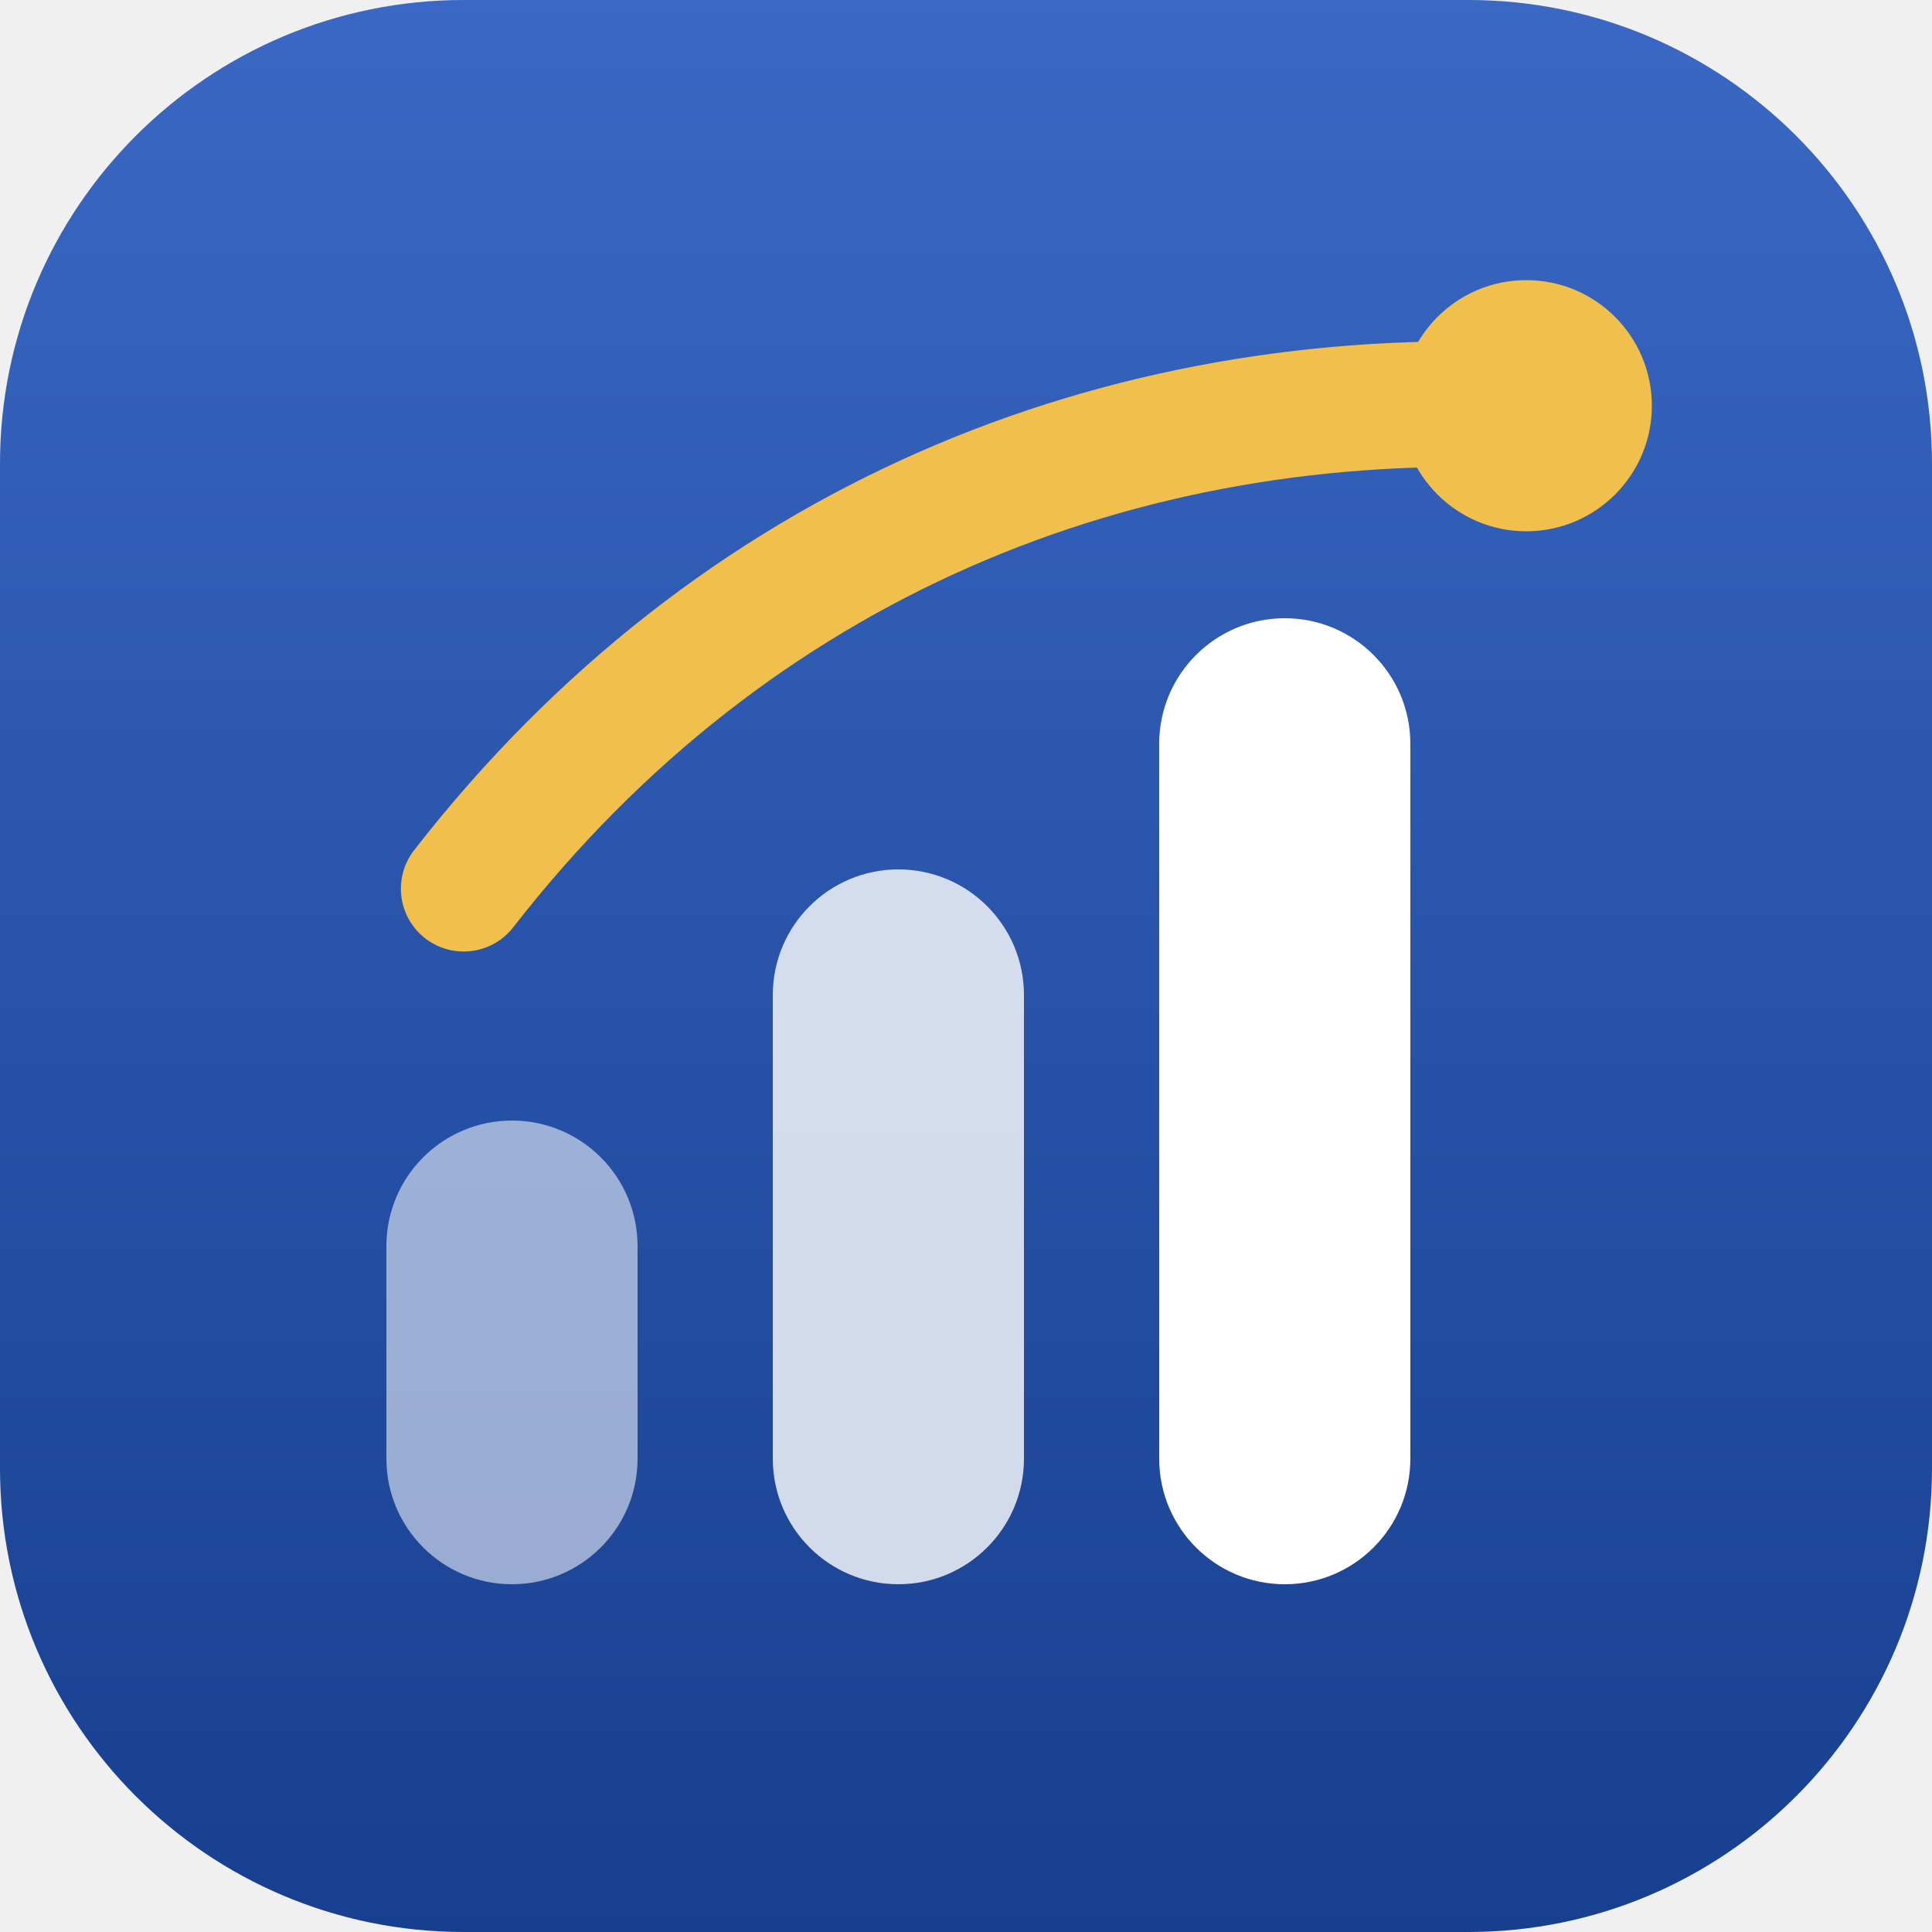
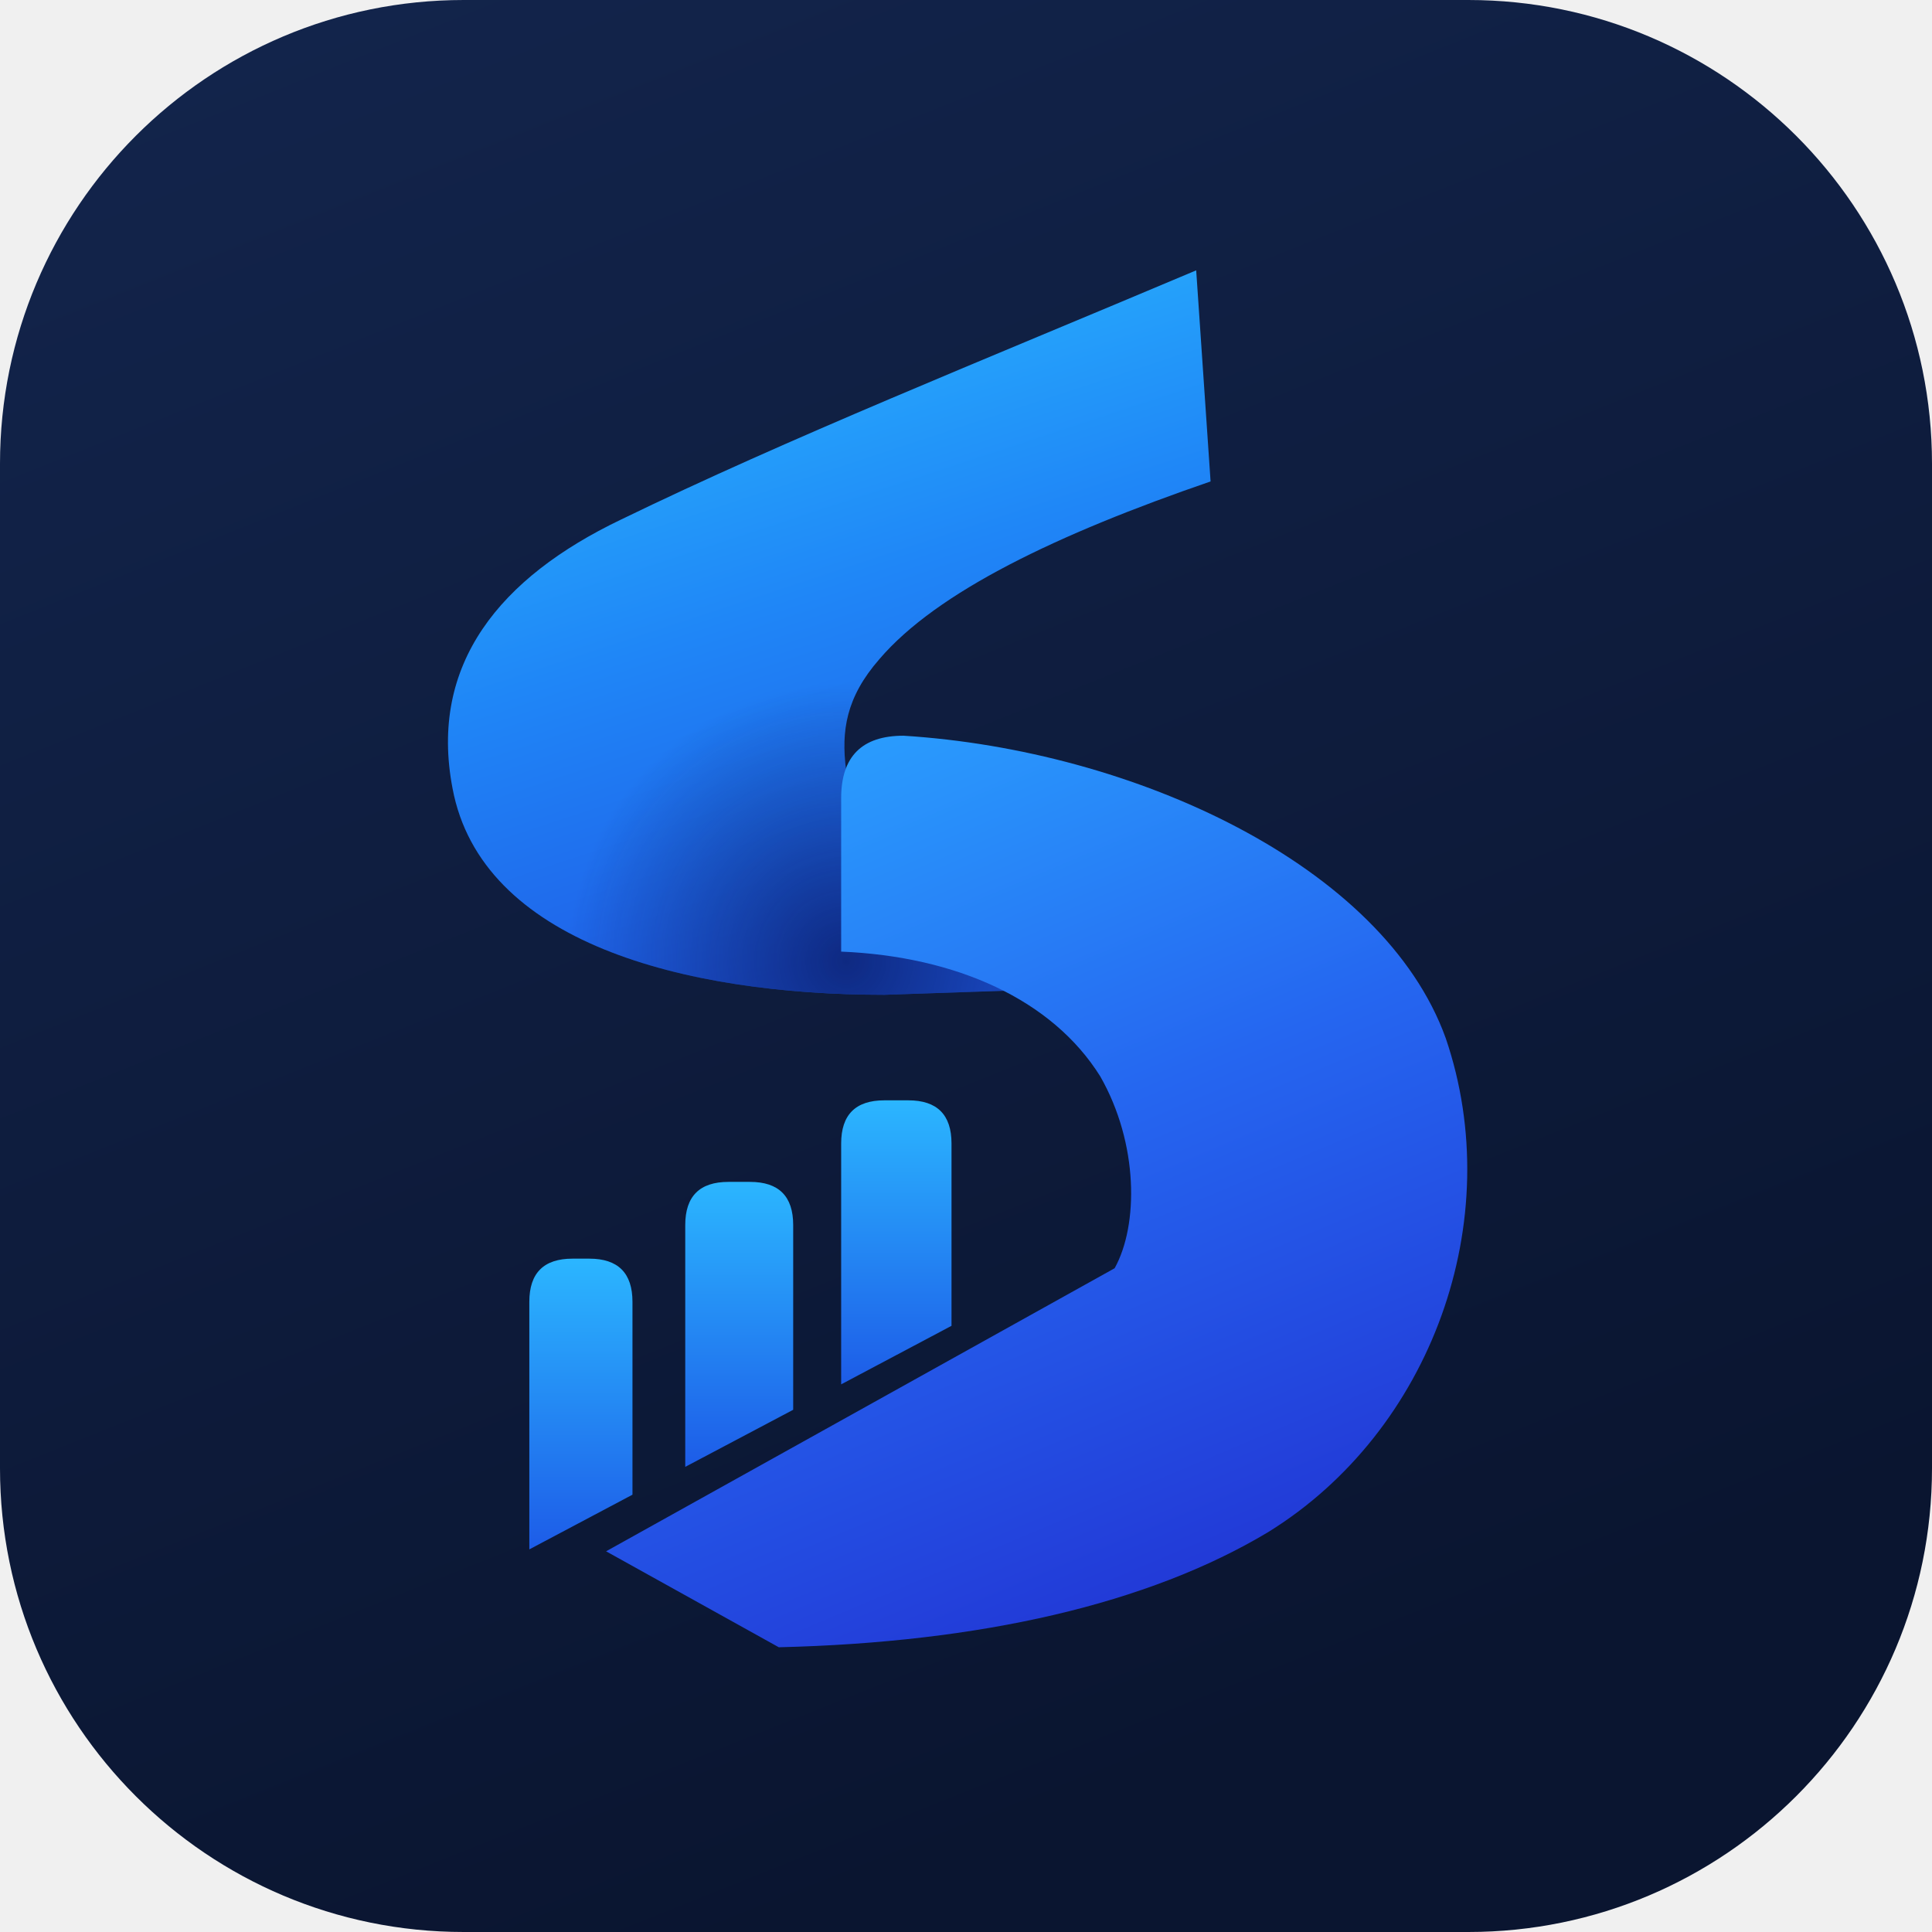
<svg xmlns="http://www.w3.org/2000/svg" width="100" height="100" viewBox="0 0 100 100">
  <defs>
-     <linearGradient id="g" x1="0" y1="0" x2="0" y2="1">
-       <stop offset="0" stop-color="#3a68c4" />
-       <stop offset="1" stop-color="#173f8f" />
+     <linearGradient id="t" x1="0" y1="0" x2=".4" y2="1">
+       <stop offset="0" stop-color="#13254d" />
+       <stop offset="1" stop-color="#0a1530" />
    </linearGradient>
+     <linearGradient id="la" x1="0" y1="0" x2=".35" y2="1">
+       <stop offset="0" stop-color="#2CC3FF" />
+       <stop offset=".55" stop-color="#1F86F7" />
+       <stop offset="1" stop-color="#1F5BE6" />
+     </linearGradient>
+     <linearGradient id="lb" x1=".15" y1="0" x2=".55" y2="1">
+       <stop offset="0" stop-color="#2AA2FF" />
+       <stop offset=".5" stop-color="#2566F0" />
+       <stop offset="1" stop-color="#2238D6" />
+     </linearGradient>
+     <linearGradient id="lr" x1="0" y1="0" x2="0" y2="1">
+       <stop offset="0" stop-color="#2BB6FF" />
+       <stop offset="1" stop-color="#1D5CE8" />
+     </linearGradient>
+     <radialGradient id="ls" cx="92" cy="150" r="58" gradientUnits="userSpaceOnUse">
+       <stop offset="0" stop-color="#071457" stop-opacity=".7" />
+       <stop offset="1" stop-color="#071457" stop-opacity="0" />
+     </radialGradient>
+     <clipPath id="lk">
+       <path d="M165,6 L168,50 C136,61 111,73 99,87 C92,95 91,102 92,110 L130,156 L100,157 C58,157 16,146 10,114 C5,88 20,70 45,58 C80,41 120,25 165,6 Z" />
+     </clipPath>
  </defs>
-   <rect width="100" height="100" rx="24" fill="url(#g)" />
-   <rect x="20" y="58" width="13" height="24" rx="6.5" fill="#fff" opacity=".55" />
-   <rect x="40" y="45" width="13" height="37" rx="6.5" fill="#fff" opacity=".8" />
-   <rect x="60" y="32" width="13" height="50" rx="6.5" fill="#fff" />
-   <path d="M24 46C38 28 58 20 79 21" fill="none" stroke="#f0bf4c" stroke-width="6.5" stroke-linecap="round" />
-   <circle cx="79" cy="21" r="6.5" fill="#f0bf4c" />
+   <rect width="100" height="100" rx="24" fill="url(#t)" />
+   <svg x="22.43" y="13" width="55.13" height="74" viewBox="6 2 222 298">
+     <path d="M165,6 L168,50 C136,61 111,73 99,87 C92,95 91,102 92,110 L130,156 L100,157 C58,157 16,146 10,114 C5,88 20,70 45,58 C80,41 120,25 165,6 Z" fill="url(#la)" />
+     <rect x="5" y="80" width="125" height="77" fill="url(#ls)" clip-path="url(#lk)" />
+     <path d="M91,116 Q91,103 104,103 C152,106 204,130 217,166 C230,204 214,248 180,269 C155,284 120,292 78,293 L42,273 L148,214 C153,205 153,188 145,174 C135,158 115,149 91,148 Z" fill="url(#lb)" />
+     <path d="M26,221 Q26,212 35,212 L38.5,212 Q47.5,212 47.5,221 L47.5,261.2 L26,272.6 Z" fill="url(#lr)" />
+     <path d="M58.5,205 Q58.5,196 67.5,196 L72,196 Q81,196 81,205 L81,243.5 L58.5,255.4 Z" fill="url(#lr)" />
+     <path d="M91,188 Q91,179 100,179 L105,179 Q114,179 114,188 L114,226 L91,238.2 Z" fill="url(#lr)" />
+   </svg>
</svg>
